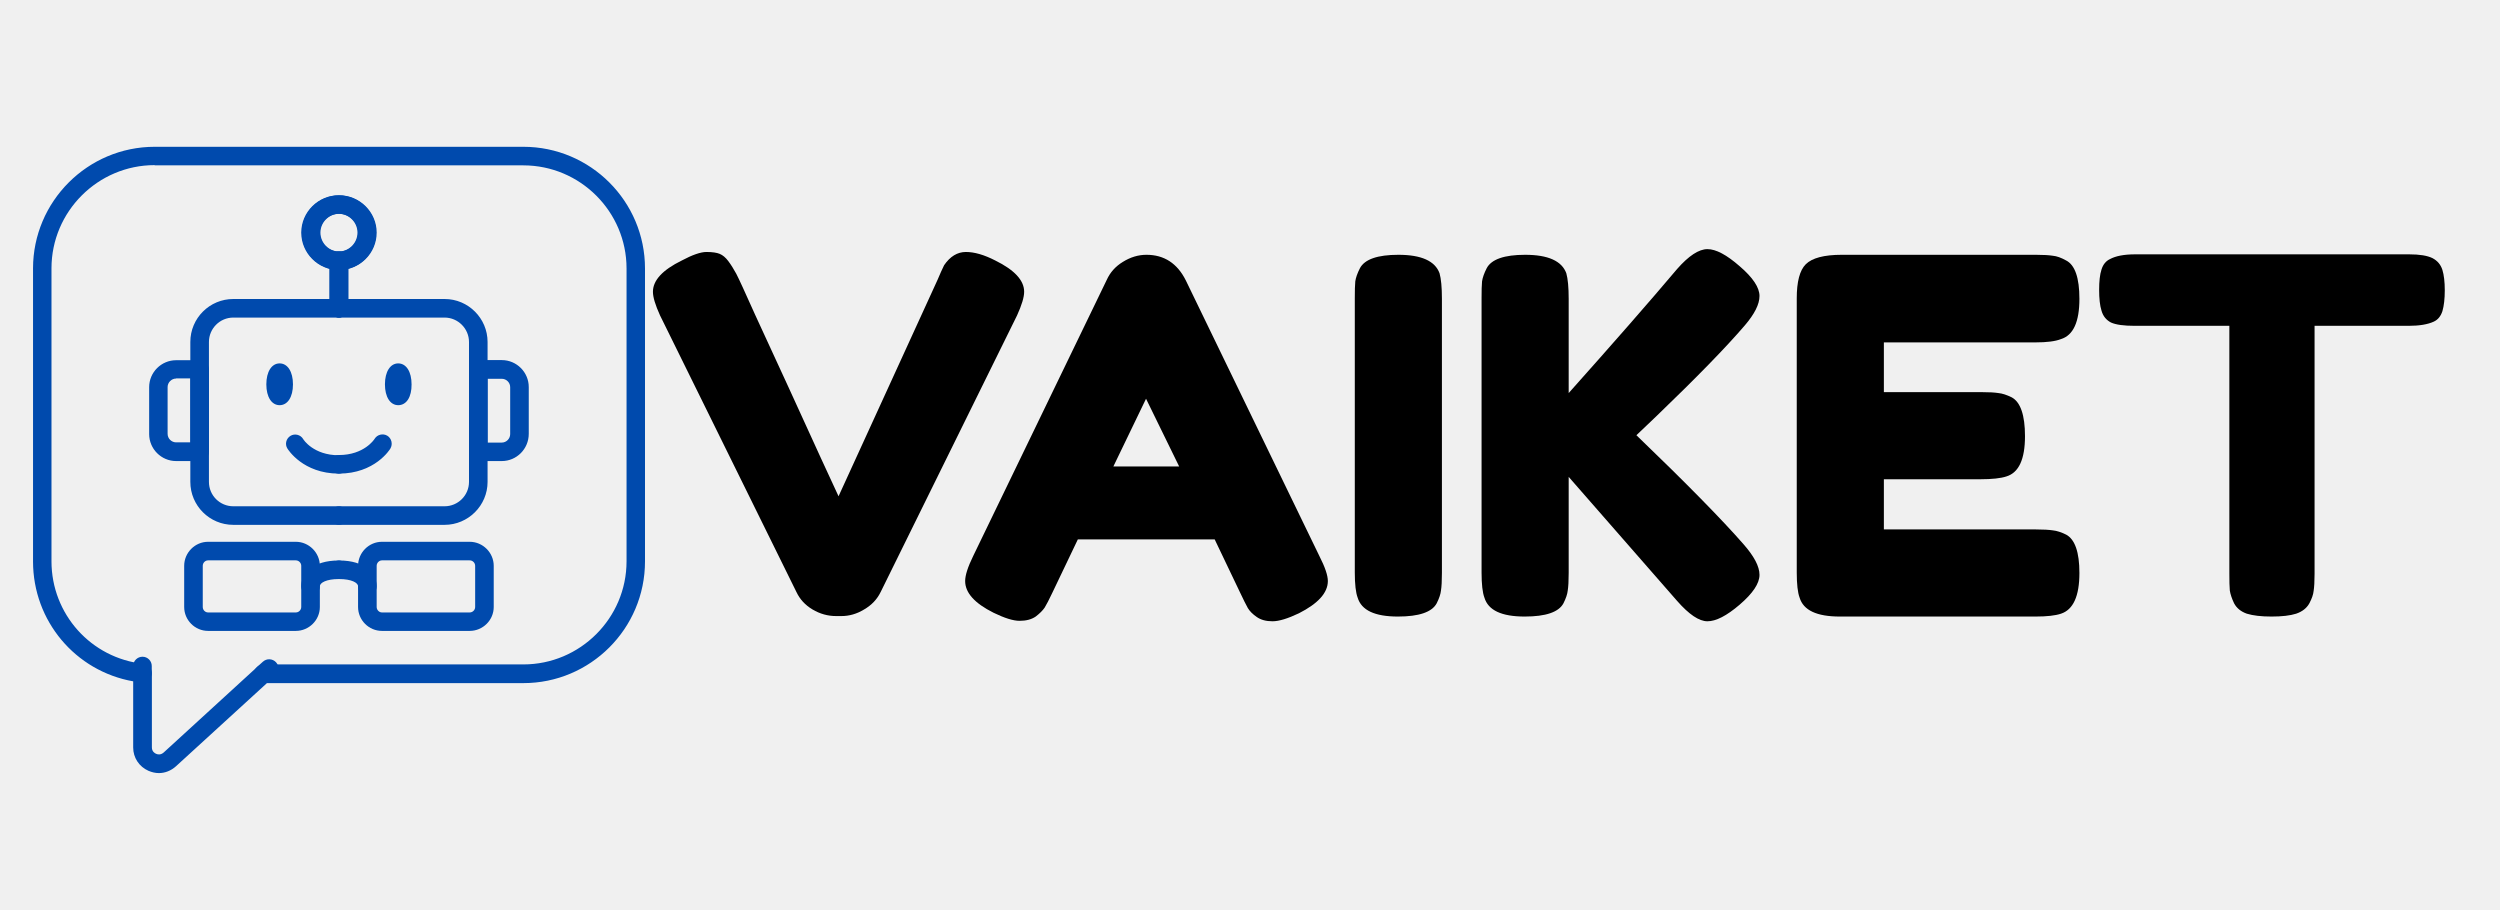
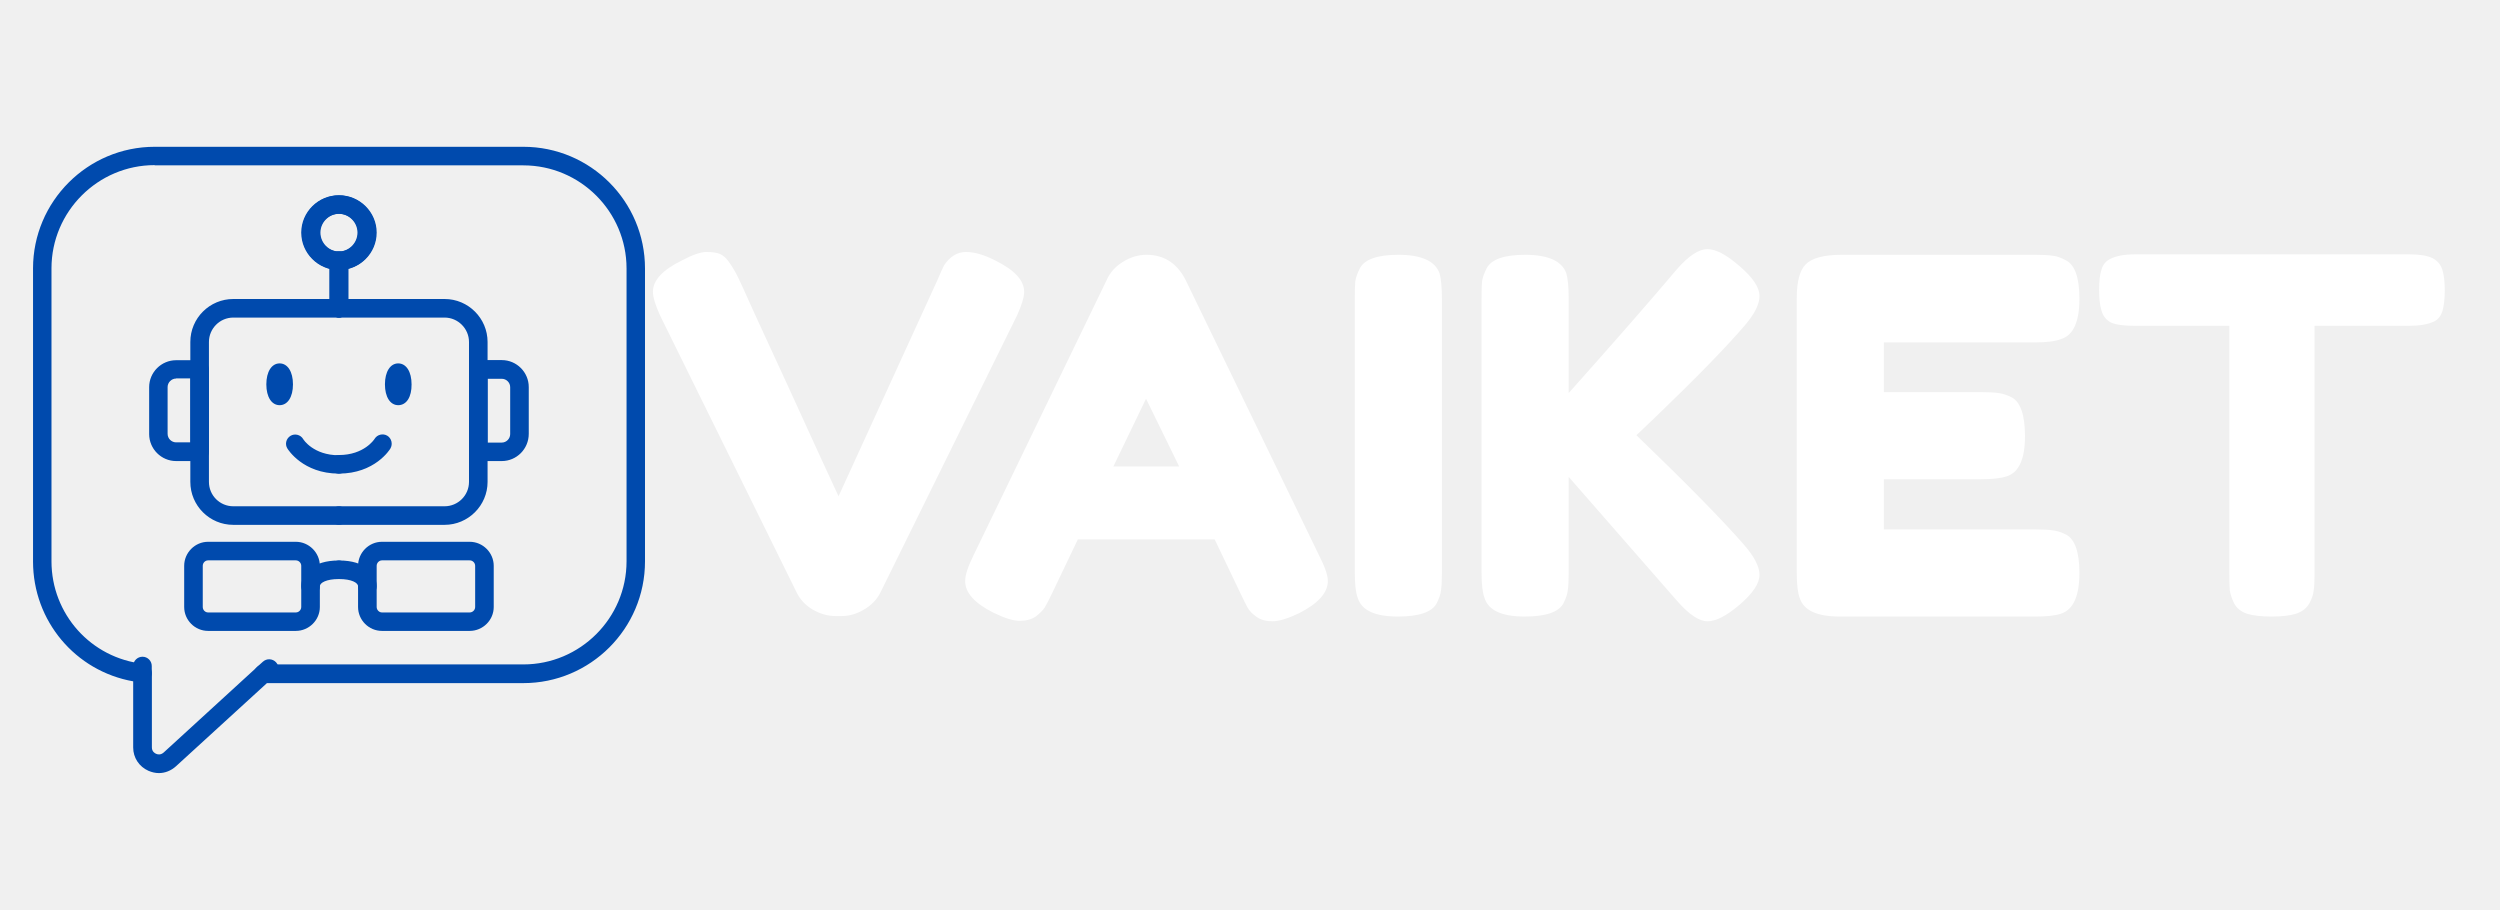
<svg xmlns="http://www.w3.org/2000/svg" width="110" zoomAndPan="magnify" viewBox="0 0 82.5 30" height="40" preserveAspectRatio="xMidYMid meet" version="1.0">
  <defs>
    <g />
-     <clipPath id="64d8fd77f8">
+     <clipPath id="830d67cb29">
      <path d="M 1.09 4.816 L 21.41 4.816 L 21.41 25.867 L 1.09 25.867 Z M 1.09 4.816 " clip-rule="nonzero" />
    </clipPath>
-     <clipPath id="268c45acdf">
+     <clipPath id="84d38a6afd">
      <path d="M 21 4 L 80.926 4 L 80.926 25 L 21 25 Z M 21 4 " clip-rule="nonzero" />
    </clipPath>
-     <clipPath id="9d0562af68">
+     <clipPath id="c948d498a7">
      <path d="M 0.062 4 L 13 4 L 13 17 L 0.062 17 Z M 0.062 4 " clip-rule="nonzero" />
    </clipPath>
-     <clipPath id="4521fae585">
+     <clipPath id="551b452d31">
      <path d="M 48 4 L 59.926 4 L 59.926 17 L 48 17 Z M 48 4 " clip-rule="nonzero" />
    </clipPath>
-     <clipPath id="3a0c5c5f04">
+     <clipPath id="f587c88403">
      <rect x="0" width="60" y="0" height="21" />
    </clipPath>
  </defs>
  <path fill="#004aad" d="M 11.195 8.91 C 10.516 8.91 9.961 8.355 9.961 7.676 C 9.961 7 10.516 6.445 11.195 6.445 C 11.875 6.445 12.43 7 12.43 7.676 C 12.43 8.355 11.875 8.91 11.195 8.91 Z M 11.195 7.055 C 10.855 7.055 10.574 7.336 10.574 7.676 C 10.574 8.02 10.855 8.301 11.195 8.301 C 11.535 8.301 11.816 8.02 11.816 7.676 C 11.816 7.336 11.535 7.055 11.195 7.055 Z M 11.195 7.055 " fill-opacity="1" fill-rule="nonzero" />
  <path fill="#004aad" d="M 11.195 10.477 C 11.027 10.477 10.891 10.336 10.891 10.168 L 10.891 8.605 C 10.891 8.438 11.027 8.301 11.195 8.301 C 11.363 8.301 11.5 8.438 11.5 8.605 L 11.5 10.168 C 11.5 10.336 11.363 10.477 11.195 10.477 Z M 11.195 10.477 " fill-opacity="1" fill-rule="nonzero" />
  <path fill="#004aad" d="M 14.672 17.32 L 11.195 17.32 C 11.027 17.32 10.891 17.184 10.891 17.016 C 10.891 16.848 11.027 16.707 11.195 16.707 L 14.672 16.707 C 15.113 16.707 15.477 16.348 15.477 15.902 L 15.477 11.285 C 15.477 10.844 15.113 10.48 14.672 10.48 L 11.195 10.48 C 11.027 10.48 10.891 10.344 10.891 10.176 C 10.891 10.008 11.027 9.867 11.195 9.867 L 14.672 9.867 C 15.457 9.867 16.09 10.508 16.09 11.285 L 16.09 15.902 C 16.09 16.684 15.449 17.32 14.672 17.32 Z M 14.672 17.32 " fill-opacity="1" fill-rule="nonzero" />
  <path fill="#004aad" d="M 16.559 15.215 L 15.781 15.215 C 15.613 15.215 15.477 15.078 15.477 14.91 L 15.477 12.188 C 15.477 12.02 15.613 11.883 15.781 11.883 L 16.559 11.883 C 17.051 11.883 17.449 12.285 17.449 12.773 L 17.449 14.316 C 17.449 14.816 17.047 15.215 16.559 15.215 Z M 16.09 14.605 L 16.559 14.605 C 16.711 14.605 16.836 14.477 16.836 14.324 L 16.836 12.777 C 16.836 12.625 16.711 12.5 16.559 12.5 L 16.09 12.5 Z M 16.09 14.605 " fill-opacity="1" fill-rule="nonzero" />
  <path fill="#004aad" d="M 13.141 13.371 C 12.879 13.371 12.703 13.102 12.703 12.684 C 12.703 12.266 12.879 11.992 13.141 11.992 C 13.406 11.992 13.582 12.266 13.582 12.684 C 13.586 13.102 13.414 13.371 13.141 13.371 Z M 13.141 13.371 " fill-opacity="1" fill-rule="nonzero" />
  <path fill="#004aad" d="M 11.184 15.629 C 11.016 15.629 10.879 15.492 10.879 15.32 C 10.879 15.152 11.016 15.016 11.184 15.016 C 12.016 15.016 12.352 14.5 12.363 14.48 C 12.449 14.34 12.637 14.293 12.781 14.379 C 12.922 14.465 12.969 14.656 12.883 14.801 C 12.867 14.832 12.371 15.629 11.184 15.629 Z M 11.184 15.629 " fill-opacity="1" fill-rule="nonzero" />
  <path fill="#004aad" d="M 15.5 20.82 L 12.605 20.82 C 12.172 20.82 11.816 20.465 11.816 20.031 L 11.816 18.672 C 11.816 18.238 12.172 17.879 12.605 17.879 L 15.5 17.879 C 15.934 17.879 16.293 18.238 16.293 18.672 L 16.293 20.031 C 16.293 20.465 15.934 20.82 15.5 20.82 Z M 12.605 18.492 C 12.512 18.492 12.43 18.574 12.43 18.672 L 12.43 20.031 C 12.43 20.129 12.512 20.211 12.605 20.211 L 15.5 20.211 C 15.598 20.211 15.68 20.129 15.68 20.031 L 15.68 18.672 C 15.68 18.574 15.598 18.492 15.5 18.492 Z M 12.605 18.492 " fill-opacity="1" fill-rule="nonzero" />
  <path fill="#004aad" d="M 12.121 19.656 C 11.953 19.656 11.816 19.516 11.816 19.348 C 11.816 19.23 11.598 19.109 11.195 19.109 C 11.027 19.109 10.891 18.973 10.891 18.805 C 10.891 18.637 11.027 18.496 11.195 18.496 C 12.047 18.496 12.43 18.926 12.43 19.348 C 12.43 19.523 12.293 19.656 12.121 19.656 Z M 12.121 19.656 " fill-opacity="1" fill-rule="nonzero" />
-   <g clip-path="url(#64d8fd77f8)">
+   <g clip-path="url(#830d67cb29)">
    <path fill="#004aad" d="M 5.242 25.512 C 5.125 25.512 5.012 25.484 4.902 25.438 C 4.59 25.301 4.395 25.004 4.395 24.668 L 4.395 22.484 C 2.492 22.148 1.09 20.496 1.09 18.527 L 1.09 8.859 C 1.09 6.645 2.895 4.844 5.105 4.844 L 17.27 4.844 C 19.488 4.844 21.285 6.648 21.285 8.859 L 21.285 18.527 C 21.285 20.746 19.48 22.543 17.27 22.543 L 8.809 22.543 L 5.809 25.285 C 5.645 25.434 5.445 25.512 5.242 25.512 Z M 5.105 5.449 C 3.23 5.449 1.699 6.98 1.699 8.855 L 1.699 18.523 C 1.699 20.266 3.004 21.723 4.738 21.906 C 4.891 21.922 5.012 22.055 5.012 22.211 L 5.012 24.664 C 5.012 24.801 5.109 24.859 5.152 24.875 C 5.191 24.895 5.297 24.926 5.402 24.832 L 8.488 22.008 C 8.547 21.957 8.617 21.926 8.691 21.926 L 17.27 21.926 C 19.145 21.926 20.676 20.398 20.676 18.523 L 20.676 8.859 C 20.676 6.984 19.145 5.457 17.27 5.457 L 5.105 5.457 Z M 5.105 5.449 " fill-opacity="1" fill-rule="nonzero" />
  </g>
  <path fill="#004aad" d="M 11.176 8.91 C 10.496 8.91 9.941 8.355 9.941 7.676 C 9.941 7 10.496 6.445 11.176 6.445 C 11.852 6.445 12.41 7 12.41 7.676 C 12.41 8.355 11.859 8.91 11.176 8.91 Z M 11.176 7.055 C 10.832 7.055 10.555 7.336 10.555 7.676 C 10.555 8.02 10.832 8.301 11.176 8.301 C 11.516 8.301 11.797 8.02 11.797 7.676 C 11.797 7.336 11.516 7.055 11.176 7.055 Z M 11.176 7.055 " fill-opacity="1" fill-rule="nonzero" />
  <path fill="#004aad" d="M 11.176 10.477 C 11.008 10.477 10.867 10.336 10.867 10.168 L 10.867 8.605 C 10.867 8.438 11.008 8.301 11.176 8.301 C 11.344 8.301 11.48 8.438 11.48 8.605 L 11.48 10.168 C 11.48 10.336 11.344 10.477 11.176 10.477 Z M 11.176 10.477 " fill-opacity="1" fill-rule="nonzero" />
  <path fill="#004aad" d="M 11.176 17.32 L 7.699 17.32 C 6.914 17.32 6.281 16.684 6.281 15.902 L 6.281 11.285 C 6.281 10.5 6.918 9.867 7.699 9.867 L 11.176 9.867 C 11.344 9.867 11.48 10.008 11.48 10.176 C 11.48 10.344 11.344 10.48 11.176 10.48 L 7.699 10.48 C 7.254 10.48 6.895 10.844 6.895 11.285 L 6.895 15.902 C 6.895 16.348 7.254 16.707 7.699 16.707 L 11.176 16.707 C 11.344 16.707 11.48 16.848 11.48 17.016 C 11.48 17.184 11.344 17.32 11.176 17.32 Z M 11.176 17.32 " fill-opacity="1" fill-rule="nonzero" />
  <path fill="#004aad" d="M 6.59 15.215 L 5.812 15.215 C 5.32 15.215 4.922 14.812 4.922 14.324 L 4.922 12.777 C 4.922 12.285 5.324 11.887 5.812 11.887 L 6.59 11.887 C 6.758 11.887 6.895 12.023 6.895 12.191 L 6.895 14.914 C 6.895 15.082 6.758 15.215 6.59 15.215 Z M 5.812 12.492 C 5.66 12.492 5.531 12.621 5.531 12.773 L 5.531 14.316 C 5.531 14.473 5.66 14.598 5.812 14.598 L 6.281 14.598 L 6.281 12.488 L 5.812 12.488 Z M 5.812 12.492 " fill-opacity="1" fill-rule="nonzero" />
  <path fill="#004aad" d="M 9.227 13.371 C 8.965 13.371 8.789 13.102 8.789 12.684 C 8.789 12.266 8.965 11.992 9.227 11.992 C 9.492 11.992 9.668 12.266 9.668 12.684 C 9.668 13.102 9.492 13.371 9.227 13.371 Z M 9.422 12.855 Z M 9.422 12.855 " fill-opacity="1" fill-rule="nonzero" />
  <path fill="#004aad" d="M 11.184 15.629 C 9.996 15.629 9.504 14.832 9.484 14.801 C 9.395 14.66 9.441 14.473 9.586 14.383 C 9.727 14.297 9.918 14.344 10.004 14.488 C 10.012 14.508 10.348 15.023 11.18 15.023 C 11.348 15.023 11.484 15.16 11.484 15.328 C 11.484 15.496 11.352 15.629 11.184 15.629 Z M 11.184 15.629 " fill-opacity="1" fill-rule="nonzero" />
  <path fill="#004aad" d="M 9.762 20.82 L 6.867 20.82 C 6.434 20.82 6.078 20.465 6.078 20.031 L 6.078 18.672 C 6.078 18.238 6.434 17.879 6.867 17.879 L 9.762 17.879 C 10.195 17.879 10.555 18.238 10.555 18.672 L 10.555 20.031 C 10.555 20.465 10.195 20.82 9.762 20.82 Z M 6.867 18.492 C 6.77 18.492 6.691 18.574 6.691 18.672 L 6.691 20.031 C 6.691 20.129 6.77 20.211 6.867 20.211 L 9.762 20.211 C 9.859 20.211 9.941 20.129 9.941 20.031 L 9.941 18.672 C 9.941 18.574 9.859 18.492 9.762 18.492 Z M 6.867 18.492 " fill-opacity="1" fill-rule="nonzero" />
  <path fill="#004aad" d="M 10.246 19.656 C 10.078 19.656 9.941 19.516 9.941 19.348 C 9.941 18.926 10.324 18.496 11.176 18.496 C 11.344 18.496 11.48 18.637 11.48 18.805 C 11.48 18.973 11.344 19.109 11.176 19.109 C 10.773 19.109 10.555 19.23 10.555 19.348 C 10.555 19.523 10.414 19.656 10.246 19.656 Z M 10.246 19.656 " fill-opacity="1" fill-rule="nonzero" />
  <path fill="#004aad" d="M 8.688 22.543 C 8.605 22.543 8.523 22.508 8.465 22.441 C 8.352 22.32 8.355 22.125 8.484 22.008 L 8.676 21.836 C 8.801 21.723 8.992 21.73 9.109 21.855 C 9.223 21.977 9.219 22.172 9.09 22.289 L 8.898 22.461 C 8.836 22.512 8.766 22.543 8.688 22.543 Z M 8.688 22.543 " fill-opacity="1" fill-rule="nonzero" />
  <path fill="#004aad" d="M 4.703 22.52 C 4.535 22.52 4.395 22.383 4.395 22.211 L 4.395 21.977 C 4.395 21.809 4.535 21.672 4.703 21.672 C 4.871 21.672 5.008 21.809 5.008 21.977 L 5.008 22.211 C 5.008 22.383 4.871 22.52 4.703 22.52 Z M 4.703 22.52 " fill-opacity="1" fill-rule="nonzero" />
-   <g clip-path="url(#268c45acdf)">
+   <g clip-path="url(#84d38a6afd)">
    <g transform="matrix(1, 0, 0, 1, 21, 4)">
-       <g clip-path="url(#3a0c5c5f04)">
-         <g clip-path="url(#9d0562af68)">
-           <g fill="#000000" fill-opacity="1">
+       <g clip-path="url(#f587c88403)">
+         <g clip-path="url(#c948d498a7)">
+           <g fill="#ffffff" fill-opacity="1">
            <g transform="translate(0.296871, 16.34619)">
              <g>
                <path d="M 11.547 -11.75 C 12.18 -11.438 12.5 -11.094 12.5 -10.719 C 12.5 -10.539 12.422 -10.281 12.266 -9.938 L 7.766 -0.812 C 7.648 -0.57 7.469 -0.379 7.219 -0.234 C 6.977 -0.086 6.727 -0.016 6.469 -0.016 L 6.297 -0.016 C 6.023 -0.016 5.766 -0.086 5.516 -0.234 C 5.273 -0.379 5.098 -0.57 4.984 -0.812 L 0.484 -9.938 C 0.328 -10.281 0.25 -10.539 0.25 -10.719 C 0.25 -11.094 0.566 -11.438 1.203 -11.75 C 1.555 -11.938 1.828 -12.031 2.016 -12.031 C 2.211 -12.031 2.359 -12.008 2.453 -11.969 C 2.555 -11.926 2.648 -11.848 2.734 -11.734 C 2.828 -11.609 2.914 -11.469 3 -11.312 C 3.082 -11.156 3.289 -10.703 3.625 -9.953 C 3.969 -9.211 4.332 -8.422 4.719 -7.578 C 5.102 -6.742 5.461 -5.957 5.797 -5.219 C 6.141 -4.477 6.332 -4.062 6.375 -3.969 L 9.641 -11.109 C 9.723 -11.305 9.797 -11.469 9.859 -11.594 C 10.055 -11.883 10.297 -12.031 10.578 -12.031 C 10.859 -12.031 11.18 -11.938 11.547 -11.75 Z M 11.547 -11.75 " />
              </g>
            </g>
          </g>
        </g>
-         <g fill="#000000" fill-opacity="1">
+         <g fill="#ffffff" fill-opacity="1">
          <g transform="translate(10.60012, 16.34619)">
            <g>
              <path d="M 7.531 -11.094 L 11.938 -2 C 12.125 -1.633 12.219 -1.359 12.219 -1.172 C 12.219 -0.785 11.898 -0.43 11.266 -0.109 C 10.898 0.066 10.609 0.156 10.391 0.156 C 10.18 0.156 10.008 0.109 9.875 0.016 C 9.738 -0.078 9.641 -0.176 9.578 -0.281 C 9.516 -0.395 9.43 -0.562 9.328 -0.781 L 8.484 -2.547 L 3.969 -2.547 L 3.125 -0.781 C 3.02 -0.562 2.938 -0.398 2.875 -0.297 C 2.812 -0.203 2.711 -0.102 2.578 0 C 2.441 0.094 2.266 0.141 2.047 0.141 C 1.836 0.141 1.551 0.051 1.188 -0.125 C 0.562 -0.438 0.25 -0.785 0.25 -1.172 C 0.25 -1.359 0.336 -1.633 0.516 -2 L 4.922 -11.109 C 5.035 -11.359 5.211 -11.555 5.453 -11.703 C 5.703 -11.859 5.961 -11.938 6.234 -11.938 C 6.816 -11.938 7.25 -11.656 7.531 -11.094 Z M 6.219 -7.188 L 5.141 -4.953 L 7.312 -4.953 Z M 6.219 -7.188 " />
            </g>
          </g>
        </g>
-         <g fill="#000000" fill-opacity="1">
+         <g fill="#ffffff" fill-opacity="1">
          <g transform="translate(23.05226, 16.34619)">
            <g>
              <path d="M 0.656 -10.5 C 0.656 -10.75 0.66 -10.938 0.672 -11.062 C 0.691 -11.188 0.742 -11.332 0.828 -11.5 C 0.984 -11.789 1.406 -11.938 2.094 -11.938 C 2.852 -11.938 3.305 -11.734 3.453 -11.328 C 3.504 -11.148 3.531 -10.867 3.531 -10.484 L 3.531 -1.438 C 3.531 -1.176 3.52 -0.984 3.5 -0.859 C 3.488 -0.742 3.441 -0.602 3.359 -0.438 C 3.203 -0.145 2.773 0 2.078 0 C 1.316 0 0.875 -0.207 0.75 -0.625 C 0.688 -0.789 0.656 -1.066 0.656 -1.453 Z M 0.656 -10.5 " />
            </g>
          </g>
        </g>
-         <g fill="#000000" fill-opacity="1">
+         <g fill="#ffffff" fill-opacity="1">
          <g transform="translate(27.23553, 16.34619)">
            <g>
              <path d="M 5.766 -5.984 C 7.422 -4.391 8.598 -3.191 9.297 -2.391 C 9.648 -1.992 9.828 -1.656 9.828 -1.375 C 9.828 -1.094 9.609 -0.766 9.172 -0.391 C 8.742 -0.023 8.391 0.156 8.109 0.156 C 7.836 0.156 7.504 -0.066 7.109 -0.516 L 3.531 -4.609 L 3.531 -1.438 C 3.531 -1.176 3.52 -0.984 3.5 -0.859 C 3.488 -0.742 3.441 -0.602 3.359 -0.438 C 3.203 -0.145 2.773 0 2.078 0 C 1.316 0 0.875 -0.207 0.75 -0.625 C 0.688 -0.789 0.656 -1.066 0.656 -1.453 L 0.656 -10.5 C 0.656 -10.75 0.66 -10.938 0.672 -11.062 C 0.691 -11.188 0.742 -11.332 0.828 -11.5 C 0.984 -11.789 1.406 -11.938 2.094 -11.938 C 2.852 -11.938 3.305 -11.734 3.453 -11.328 C 3.504 -11.148 3.531 -10.867 3.531 -10.484 L 3.531 -7.375 C 5.008 -9.031 6.203 -10.395 7.109 -11.469 C 7.492 -11.906 7.828 -12.125 8.109 -12.125 C 8.391 -12.125 8.742 -11.938 9.172 -11.562 C 9.609 -11.188 9.828 -10.859 9.828 -10.578 C 9.828 -10.305 9.664 -9.984 9.344 -9.609 C 8.719 -8.879 7.742 -7.879 6.422 -6.609 Z M 5.766 -5.984 " />
            </g>
          </g>
        </g>
-         <g fill="#000000" fill-opacity="1">
+         <g fill="#ffffff" fill-opacity="1">
          <g transform="translate(37.63672, 16.34619)">
            <g>
              <path d="M 3.531 -2.875 L 8.547 -2.875 C 8.797 -2.875 8.984 -2.863 9.109 -2.844 C 9.234 -2.832 9.379 -2.785 9.547 -2.703 C 9.836 -2.547 9.984 -2.125 9.984 -1.438 C 9.984 -0.676 9.781 -0.227 9.375 -0.094 C 9.188 -0.031 8.906 0 8.531 0 L 2.078 0 C 1.316 0 0.875 -0.207 0.75 -0.625 C 0.688 -0.789 0.656 -1.066 0.656 -1.453 L 0.656 -10.5 C 0.656 -11.051 0.754 -11.426 0.953 -11.625 C 1.16 -11.832 1.555 -11.938 2.141 -11.938 L 8.547 -11.938 C 8.797 -11.938 8.984 -11.926 9.109 -11.906 C 9.234 -11.895 9.379 -11.844 9.547 -11.75 C 9.836 -11.602 9.984 -11.18 9.984 -10.484 C 9.984 -9.723 9.781 -9.281 9.375 -9.156 C 9.188 -9.082 8.906 -9.047 8.531 -9.047 L 3.531 -9.047 L 3.531 -7.406 L 6.75 -7.406 C 7 -7.406 7.188 -7.395 7.312 -7.375 C 7.438 -7.363 7.582 -7.316 7.75 -7.234 C 8.039 -7.078 8.188 -6.648 8.188 -5.953 C 8.188 -5.191 7.984 -4.75 7.578 -4.625 C 7.391 -4.562 7.102 -4.531 6.719 -4.531 L 3.531 -4.531 Z M 3.531 -2.875 " />
            </g>
          </g>
        </g>
-         <g clip-path="url(#4521fae585)">
-           <g fill="#000000" fill-opacity="1">
+         <g clip-path="url(#551b452d31)">
+           <g fill="#ffffff" fill-opacity="1">
            <g transform="translate(48.02164, 16.34619)">
              <g>
                <path d="M 1.438 -11.953 L 10.484 -11.953 C 10.828 -11.953 11.082 -11.91 11.25 -11.828 C 11.414 -11.742 11.523 -11.613 11.578 -11.438 C 11.629 -11.27 11.656 -11.047 11.656 -10.766 C 11.656 -10.484 11.629 -10.254 11.578 -10.078 C 11.523 -9.91 11.43 -9.797 11.297 -9.734 C 11.098 -9.641 10.82 -9.594 10.469 -9.594 L 7.359 -9.594 L 7.359 -1.406 C 7.359 -1.156 7.348 -0.969 7.328 -0.844 C 7.316 -0.727 7.27 -0.594 7.188 -0.438 C 7.102 -0.281 6.957 -0.164 6.75 -0.094 C 6.551 -0.031 6.281 0 5.938 0 C 5.602 0 5.332 -0.031 5.125 -0.094 C 4.926 -0.164 4.785 -0.281 4.703 -0.438 C 4.629 -0.594 4.582 -0.734 4.562 -0.859 C 4.551 -0.984 4.547 -1.172 4.547 -1.422 L 4.547 -9.594 L 1.422 -9.594 C 1.066 -9.594 0.805 -9.629 0.641 -9.703 C 0.484 -9.785 0.379 -9.914 0.328 -10.094 C 0.273 -10.27 0.25 -10.5 0.25 -10.781 C 0.25 -11.062 0.273 -11.285 0.328 -11.453 C 0.379 -11.617 0.473 -11.734 0.609 -11.797 C 0.797 -11.898 1.07 -11.953 1.438 -11.953 Z M 1.438 -11.953 " />
              </g>
            </g>
          </g>
        </g>
      </g>
    </g>
  </g>
</svg>
